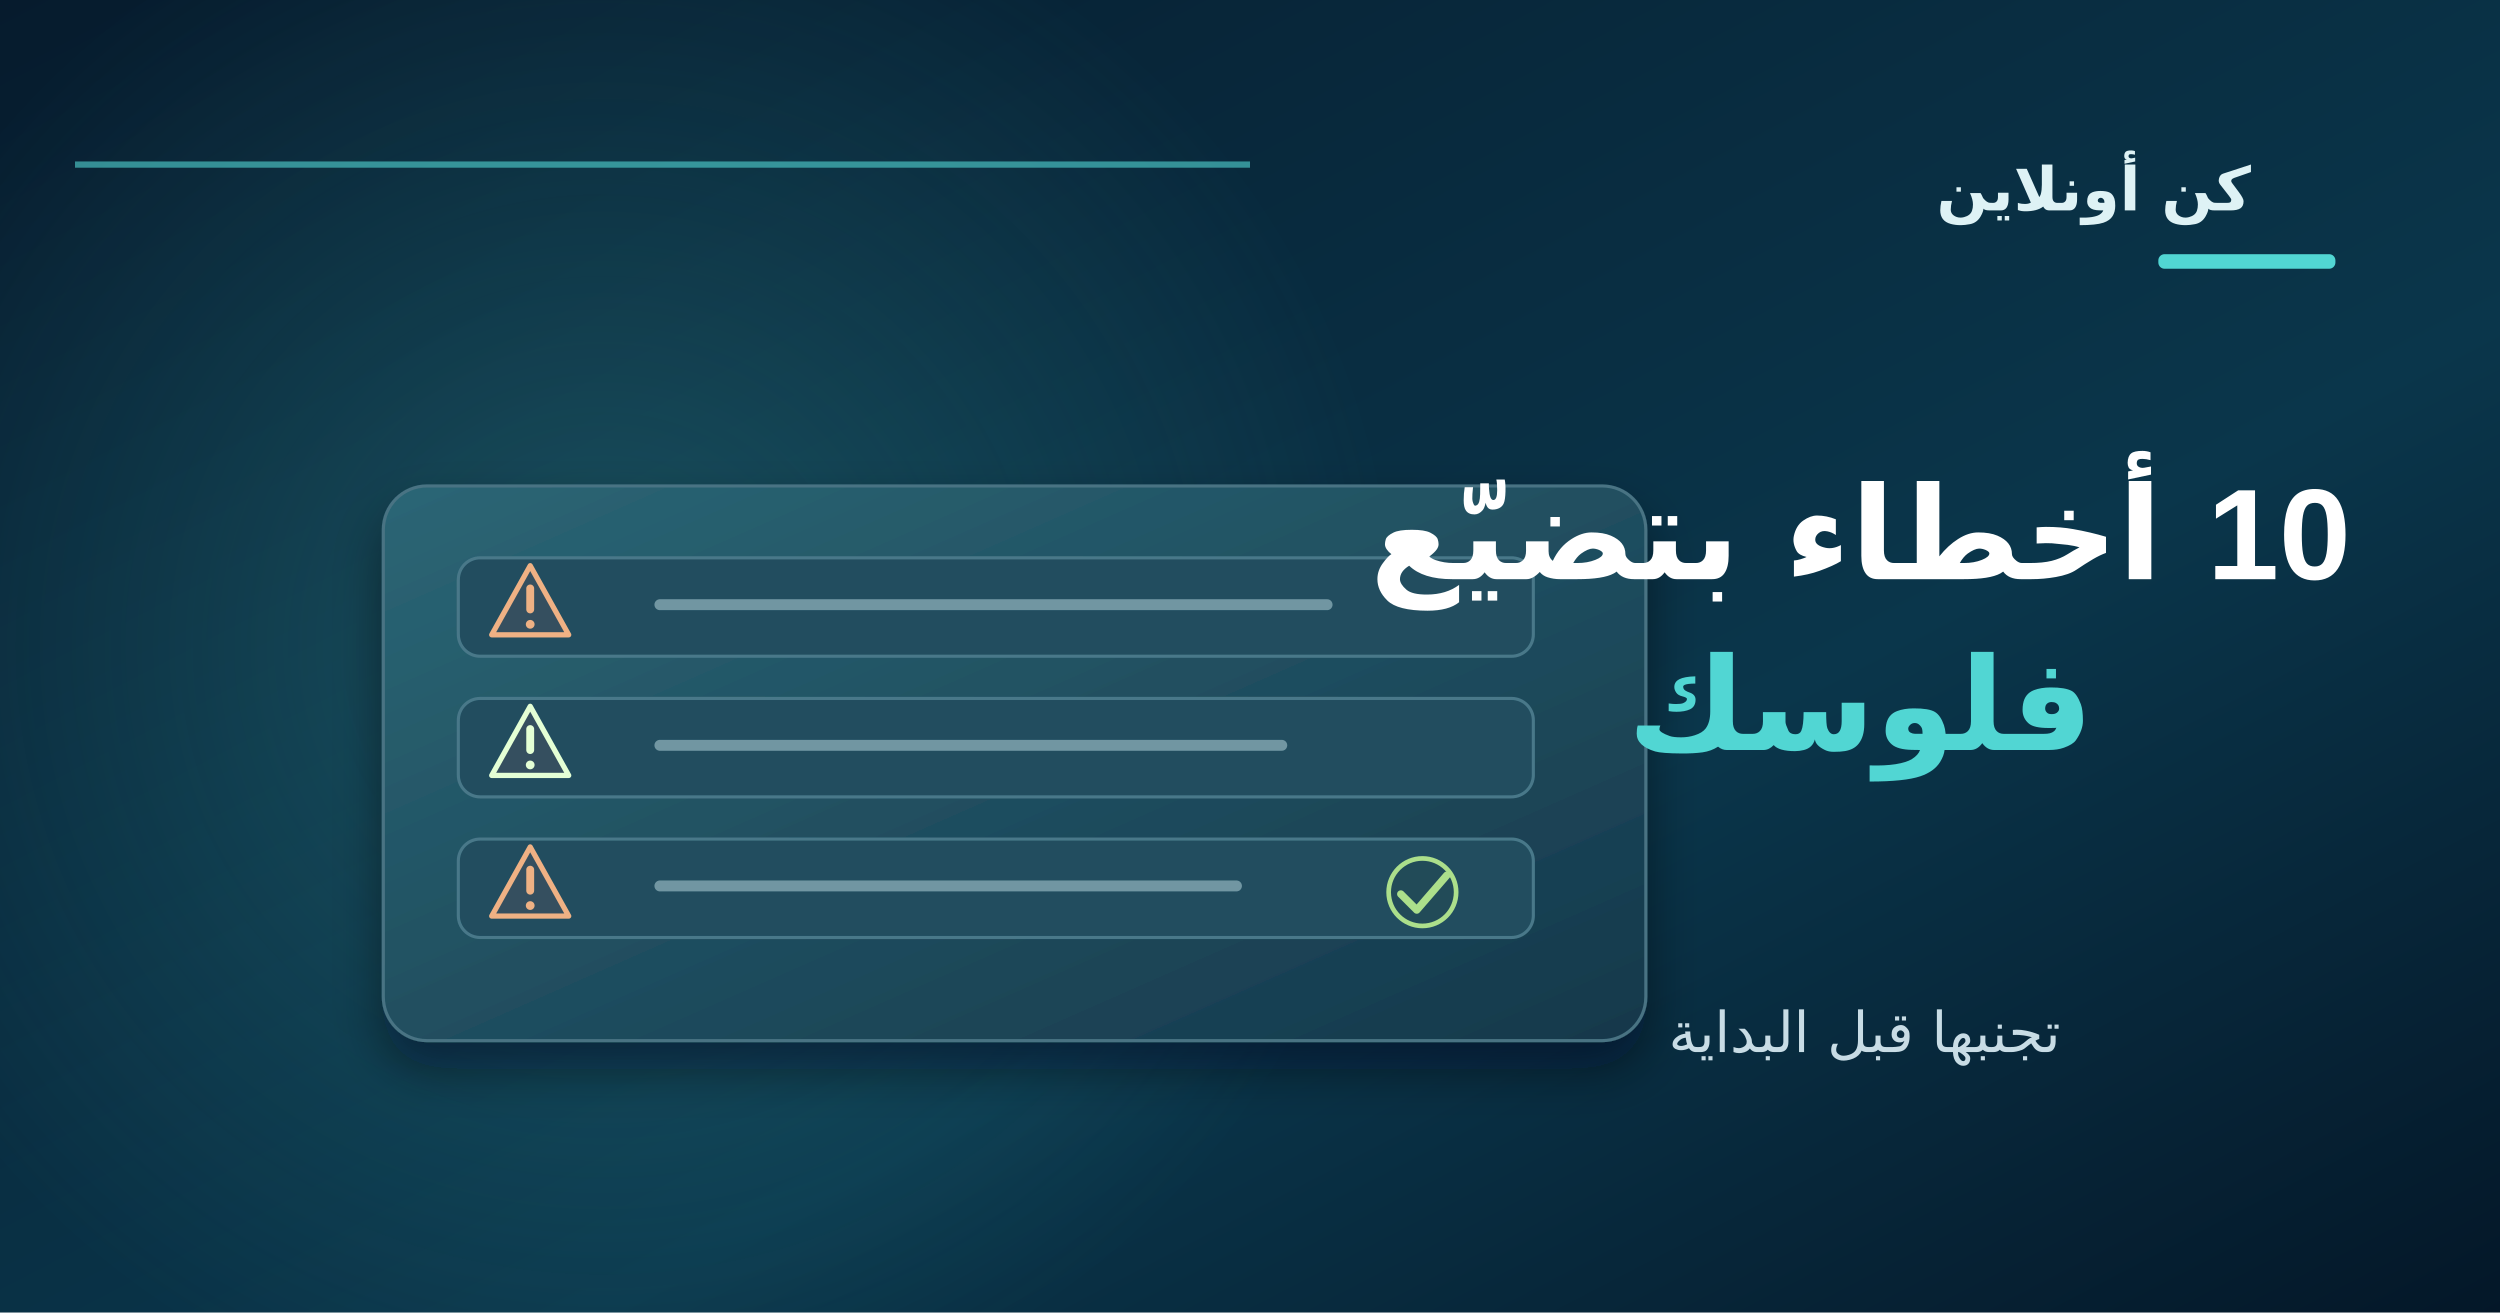
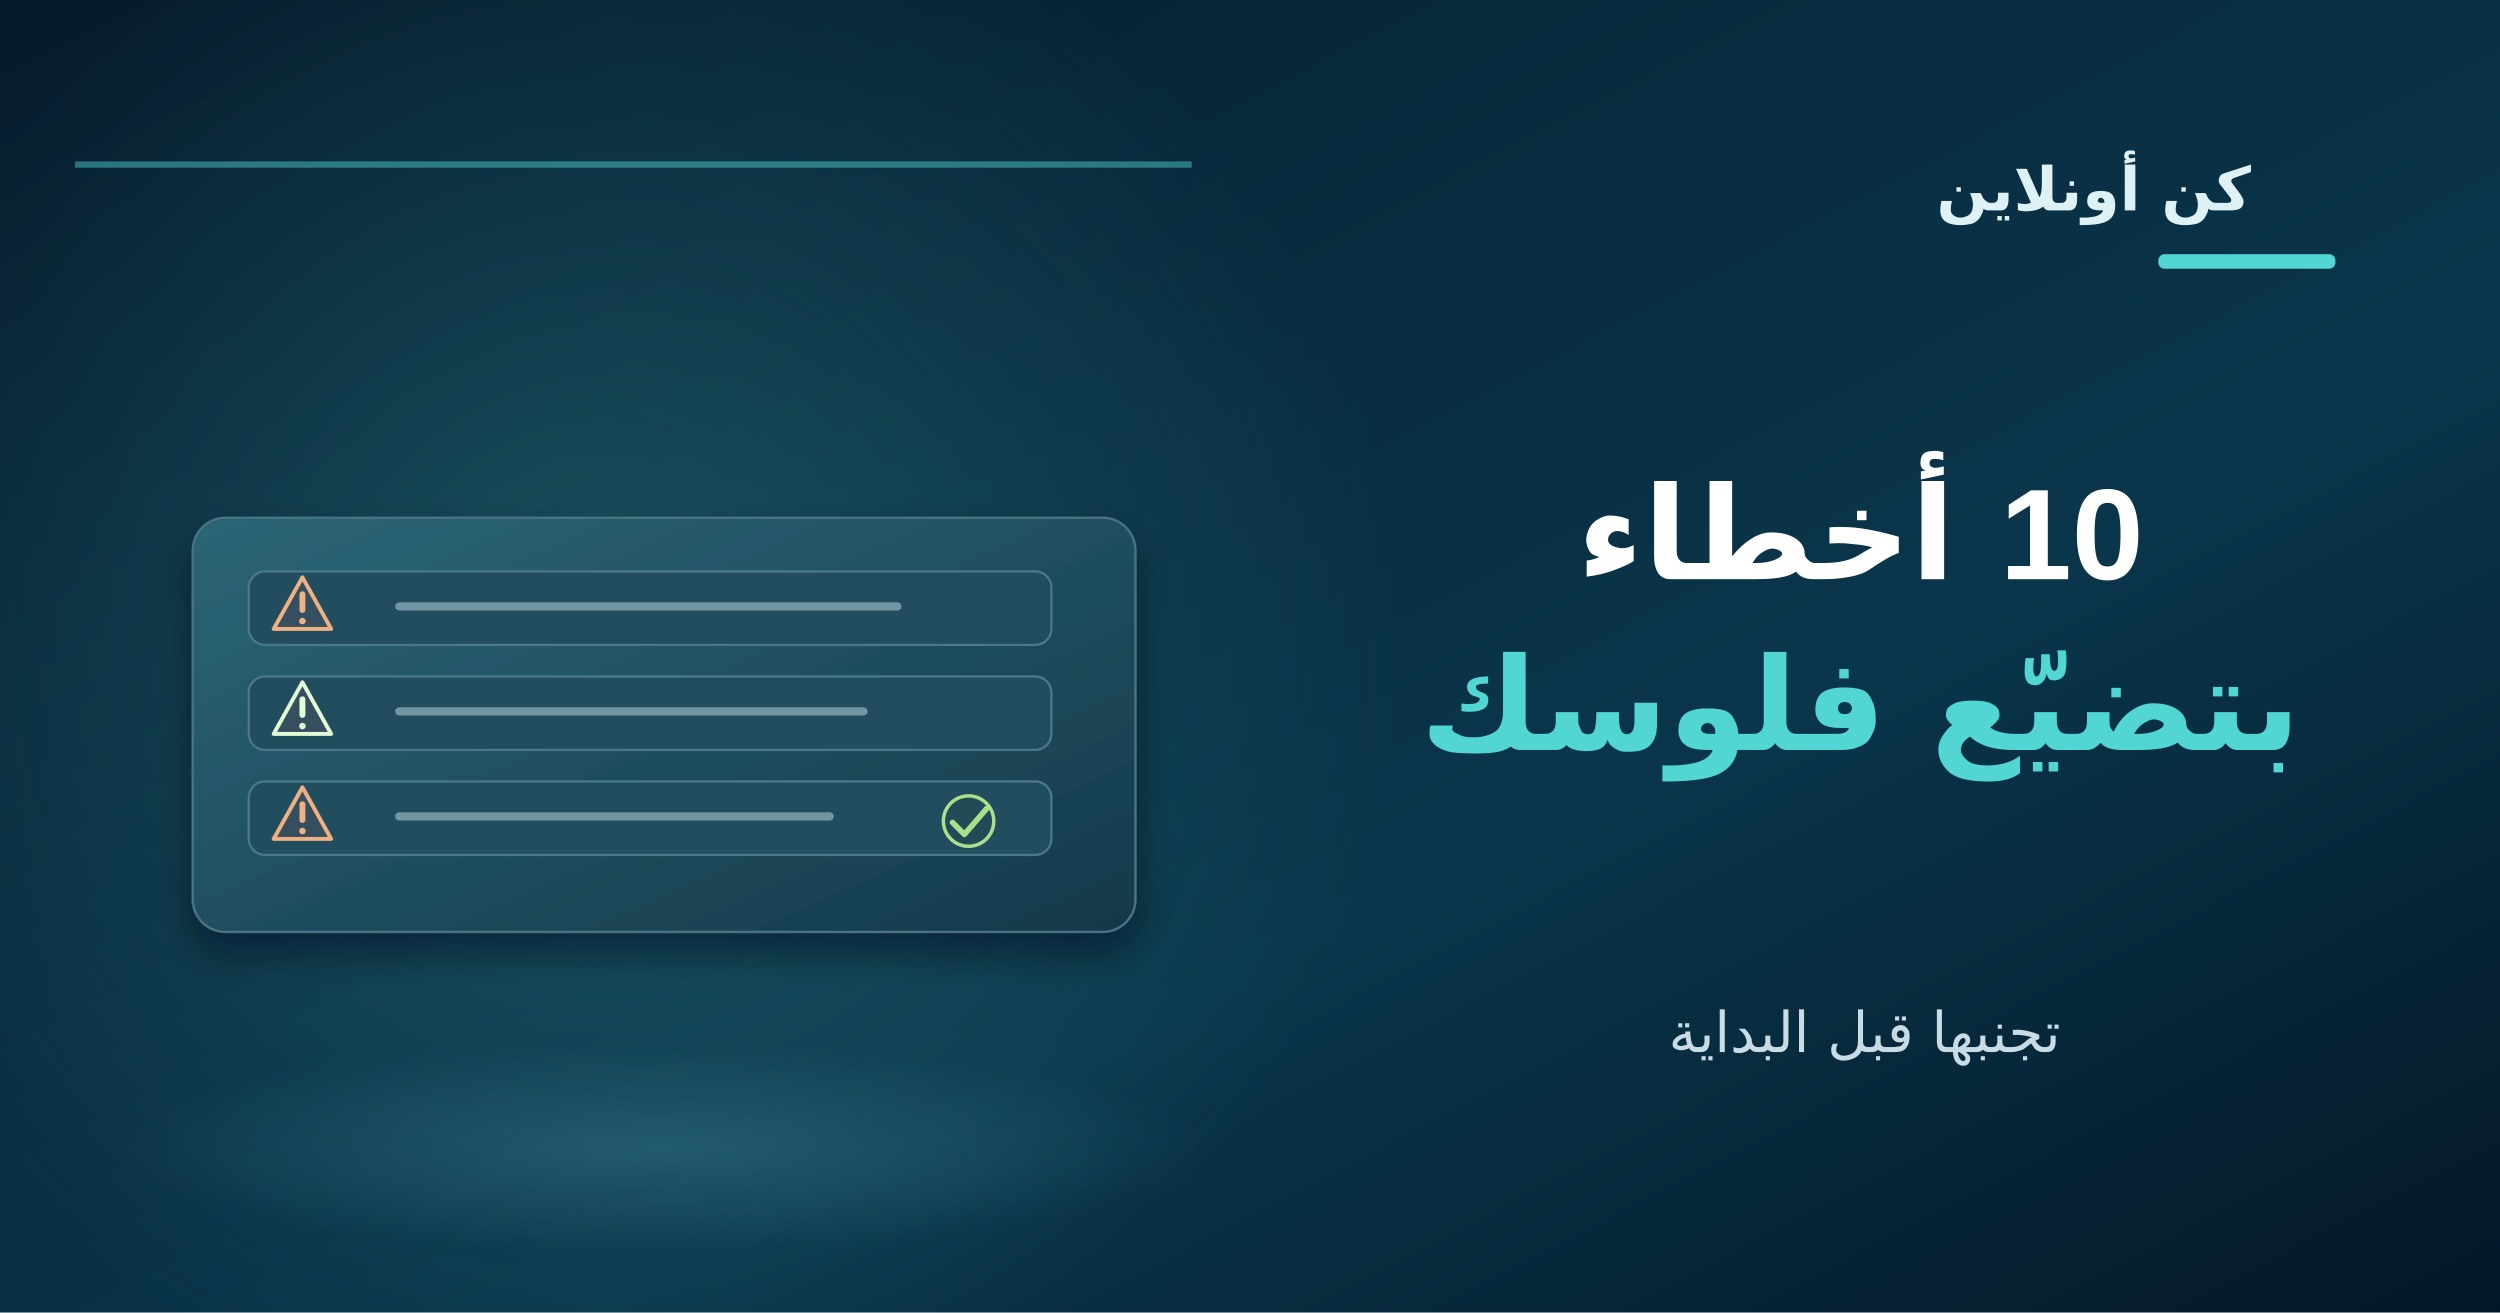
<svg xmlns="http://www.w3.org/2000/svg" width="1200" height="630" viewBox="0 0 1200 630" role="img" aria-labelledby="title desc">
  <defs>
    <linearGradient id="bg" x1="0" y1="0" x2="1" y2="1">
      <stop stop-color="#061b2d" />
      <stop offset=".62" stop-color="#0a364b" />
      <stop offset="1" stop-color="#041728" />
    </linearGradient>
    <radialGradient id="glow">
      <stop stop-color="#51d6d3" stop-opacity=".23" />
      <stop offset="1" stop-color="#51d6d3" stop-opacity="0" />
    </radialGradient>
    <linearGradient id="glass" x1="0" y1="0" x2="1" y2="1">
      <stop stop-color="#2b6675" />
      <stop offset="1" stop-color="#15384b" />
    </linearGradient>
    <filter id="drop" x="-30%" y="-30%" width="170%" height="170%">
      <feDropShadow dx="0" dy="17" stdDeviation="16" flood-color="#010e19" flood-opacity=".45" />
    </filter>
+     <clipPath id="artStage">
+       <rect x="15" y="105" width="614" height="440" rx="12" />
+     </clipPath>
+     <radialGradient id="floor">
+       <stop stop-color="#3a798d" stop-opacity=".45" />
+       <stop offset="1" stop-color="#3a798d" stop-opacity="0" />
+     </radialGradient>
  </defs>
  <rect width="1200" height="630" fill="url(#bg)" />
  <circle cx="290" cy="310" r="381" fill="url(#glow)" />
-   <path d="M36 79H600" stroke="#51d6d3" stroke-width="3" opacity=".6" />
-   <g id="topic-art" filter="url(#drop)" transform="translate(40 108) scale(.75)">
-     <rect x="192" y="167" width="808" height="355" rx="28" fill="url(#glass)" stroke="#487383" stroke-width="2" />
-     <rect x="240" y="213" width="688" height="63" rx="14" fill="#204d5f" stroke="#487889" stroke-width="2" />
-     <g transform="translate(258 213) scale(0.56)">
-       <path d="M50 9L94 88H6Z" fill="#36505e" stroke="#efb184" stroke-width="6" stroke-linecap="round" stroke-linejoin="round" />
-       <path d="M50 35V59" fill="none" stroke="#efb184" stroke-width="9" stroke-linecap="round" stroke-linejoin="round" />
-       <circle cx="50" cy="76" r="5" fill="#efb184" stroke="none" stroke-width="0" />
-     </g>
-     <path d="M369 243L796 243" fill="none" stroke="#7196a2" stroke-width="7" stroke-linecap="round" stroke-linejoin="round" />
-     <rect x="240" y="303" width="688" height="63" rx="14" fill="#204d5f" stroke="#487889" stroke-width="2" />
-     <g transform="translate(258 303) scale(0.56)">
-       <path d="M50 9L94 88H6Z" fill="#36505e" stroke="#e4ffd5" stroke-width="6" stroke-linecap="round" stroke-linejoin="round" />
-       <path d="M50 35V59" fill="none" stroke="#e4ffd5" stroke-width="9" stroke-linecap="round" stroke-linejoin="round" />
-       <circle cx="50" cy="76" r="5" fill="#e4ffd5" stroke="none" stroke-width="0" />
-     </g>
-     <path d="M369 333L767 333" fill="none" stroke="#7196a2" stroke-width="7" stroke-linecap="round" stroke-linejoin="round" />
-     <rect x="240" y="393" width="688" height="63" rx="14" fill="#204d5f" stroke="#487889" stroke-width="2" />
-     <g transform="translate(258 393) scale(0.56)">
-       <path d="M50 9L94 88H6Z" fill="#36505e" stroke="#efb184" stroke-width="6" stroke-linecap="round" stroke-linejoin="round" />
-       <path d="M50 35V59" fill="none" stroke="#efb184" stroke-width="9" stroke-linecap="round" stroke-linejoin="round" />
-       <circle cx="50" cy="76" r="5" fill="#efb184" stroke="none" stroke-width="0" />
-     </g>
-     <path d="M369 423L738 423" fill="none" stroke="#7196a2" stroke-width="7" stroke-linecap="round" stroke-linejoin="round" />
-     <g transform="translate(827 397) scale(0.6)">
-       <circle cx="50" cy="50" r="36" fill="#214b58" stroke="#acdf8b" stroke-width="5" />
-       <path d="M27 52L44 69L76 32" fill="none" stroke="#acdf8b" stroke-width="8" stroke-linecap="round" stroke-linejoin="round" />
+   <ellipse cx="315" cy="551" rx="260" ry="50" fill="url(#floor)" />
+   <path d="M36 79H572" stroke="#51d6d3" stroke-width="3" opacity=".46" />
+   <g clip-path="url(#artStage)">
+     <g id="topic-art" filter="url(#drop)" transform="translate(-15 155) scale(.56)">
+       <rect x="192" y="167" width="808" height="355" rx="28" fill="url(#glass)" stroke="#487383" stroke-width="2" />
+       <rect x="240" y="213" width="688" height="63" rx="14" fill="#204d5f" stroke="#487889" stroke-width="2" />
+       <g transform="translate(258 213) scale(0.56)">
+         <path d="M50 9L94 88H6Z" fill="#36505e" stroke="#efb184" stroke-width="6" stroke-linecap="round" stroke-linejoin="round" />
+         <path d="M50 35V59" fill="none" stroke="#efb184" stroke-width="9" stroke-linecap="round" stroke-linejoin="round" />
+         <circle cx="50" cy="76" r="5" fill="#efb184" stroke="none" stroke-width="0" />
+       </g>
+       <path d="M369 243L796 243" fill="none" stroke="#7196a2" stroke-width="7" stroke-linecap="round" stroke-linejoin="round" />
+       <rect x="240" y="303" width="688" height="63" rx="14" fill="#204d5f" stroke="#487889" stroke-width="2" />
+       <g transform="translate(258 303) scale(0.56)">
+         <path d="M50 9L94 88H6Z" fill="#36505e" stroke="#e4ffd5" stroke-width="6" stroke-linecap="round" stroke-linejoin="round" />
+         <path d="M50 35V59" fill="none" stroke="#e4ffd5" stroke-width="9" stroke-linecap="round" stroke-linejoin="round" />
+         <circle cx="50" cy="76" r="5" fill="#e4ffd5" stroke="none" stroke-width="0" />
+       </g>
+       <path d="M369 333L767 333" fill="none" stroke="#7196a2" stroke-width="7" stroke-linecap="round" stroke-linejoin="round" />
+       <rect x="240" y="393" width="688" height="63" rx="14" fill="#204d5f" stroke="#487889" stroke-width="2" />
+       <g transform="translate(258 393) scale(0.56)">
+         <path d="M50 9L94 88H6Z" fill="#36505e" stroke="#efb184" stroke-width="6" stroke-linecap="round" stroke-linejoin="round" />
+         <path d="M50 35V59" fill="none" stroke="#efb184" stroke-width="9" stroke-linecap="round" stroke-linejoin="round" />
+         <circle cx="50" cy="76" r="5" fill="#efb184" stroke="none" stroke-width="0" />
+       </g>
+       <path d="M369 423L738 423" fill="none" stroke="#7196a2" stroke-width="7" stroke-linecap="round" stroke-linejoin="round" />
+       <g transform="translate(827 397) scale(0.6)">
+         <circle cx="50" cy="50" r="36" fill="#214b58" stroke="#acdf8b" stroke-width="5" />
+         <path d="M27 52L44 69L76 32" fill="none" stroke="#acdf8b" stroke-width="8" stroke-linecap="round" stroke-linejoin="round" />
+       </g>
    </g>
  </g>
  <text x="1005" y="101" direction="rtl" text-anchor="middle" font-family="Cairo,Tajawal,Segoe UI,Arial,sans-serif" font-size="29" font-weight="700" fill="#def2f5">كن أونلاين</text>
  <rect x="1036" y="122" width="85" height="7" rx="3" fill="#51d6d3" />
  <g id="hook">
-     <text x="893" y="278" direction="rtl" unicode-bidi="plaintext" text-anchor="middle" font-family="Cairo,Tajawal,Segoe UI,Arial,sans-serif" font-size="62" font-weight="900" fill="#ffffff">10 أخطاء بتضيّع</text>
-     <text x="893" y="360" direction="rtl" unicode-bidi="plaintext" text-anchor="middle" font-family="Cairo,Tajawal,Segoe UI,Arial,sans-serif" font-size="62" font-weight="900" fill="#51d6d3">فلوسك</text>
+     <text x="893" y="278" direction="rtl" unicode-bidi="plaintext" text-anchor="middle" font-family="Cairo,Tajawal,Segoe UI,Arial,sans-serif" font-size="62" font-weight="900" fill="#ffffff">10 أخطاء</text>
+     <text x="893" y="360" direction="rtl" unicode-bidi="plaintext" text-anchor="middle" font-family="Cairo,Tajawal,Segoe UI,Arial,sans-serif" font-size="62" font-weight="900" fill="#51d6d3">بتضيّع فلوسك</text>
  </g>
  <text x="895" y="505" direction="rtl" text-anchor="middle" font-family="Cairo,Tajawal,Segoe UI,Arial,sans-serif" font-size="27" fill="#c8dce5">تجنبها قبل البداية</text>
</svg>
